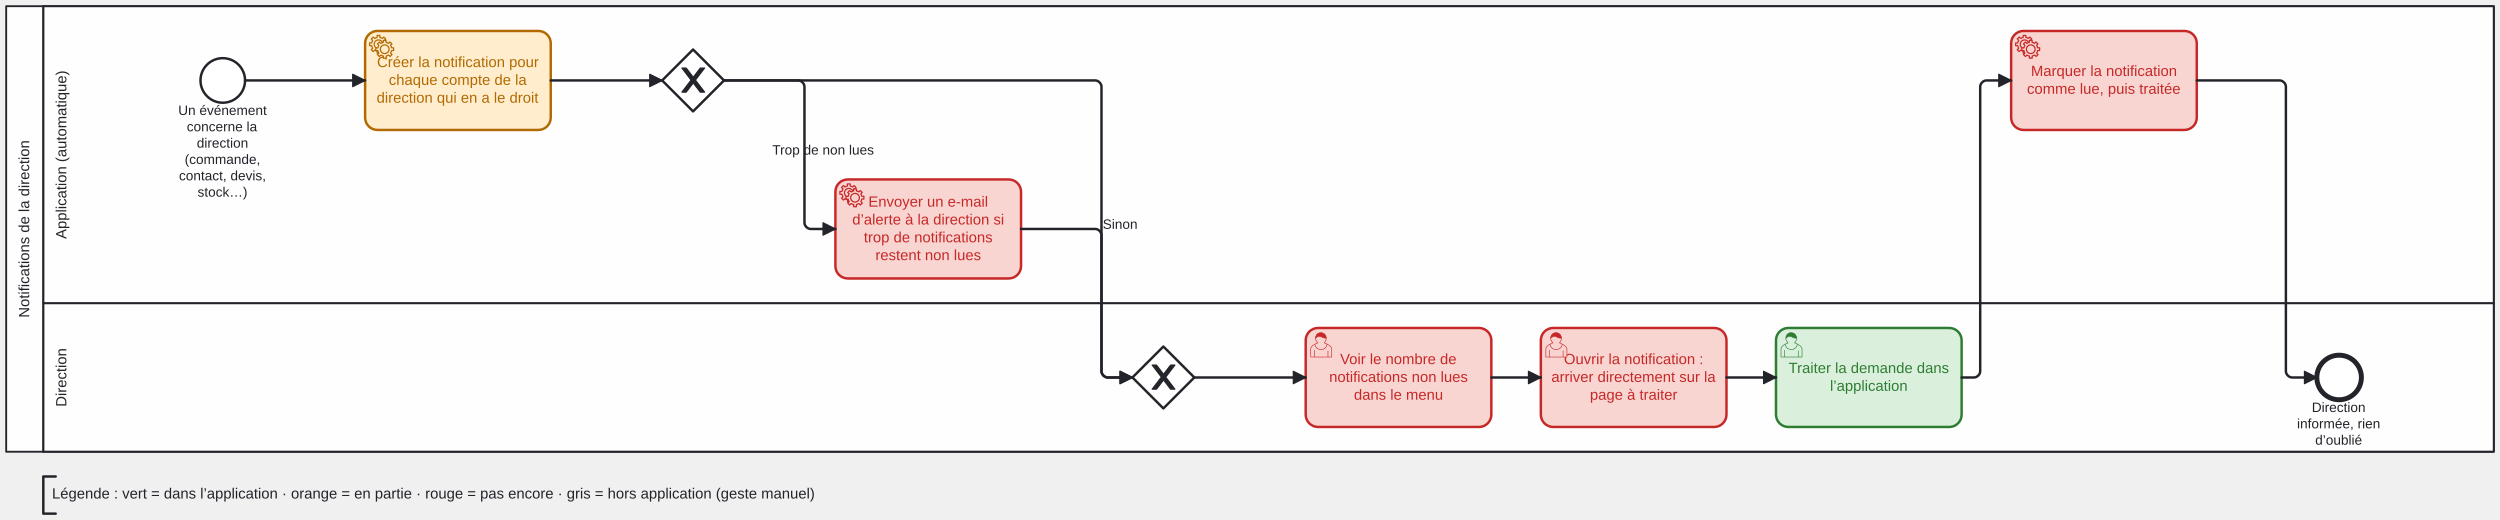
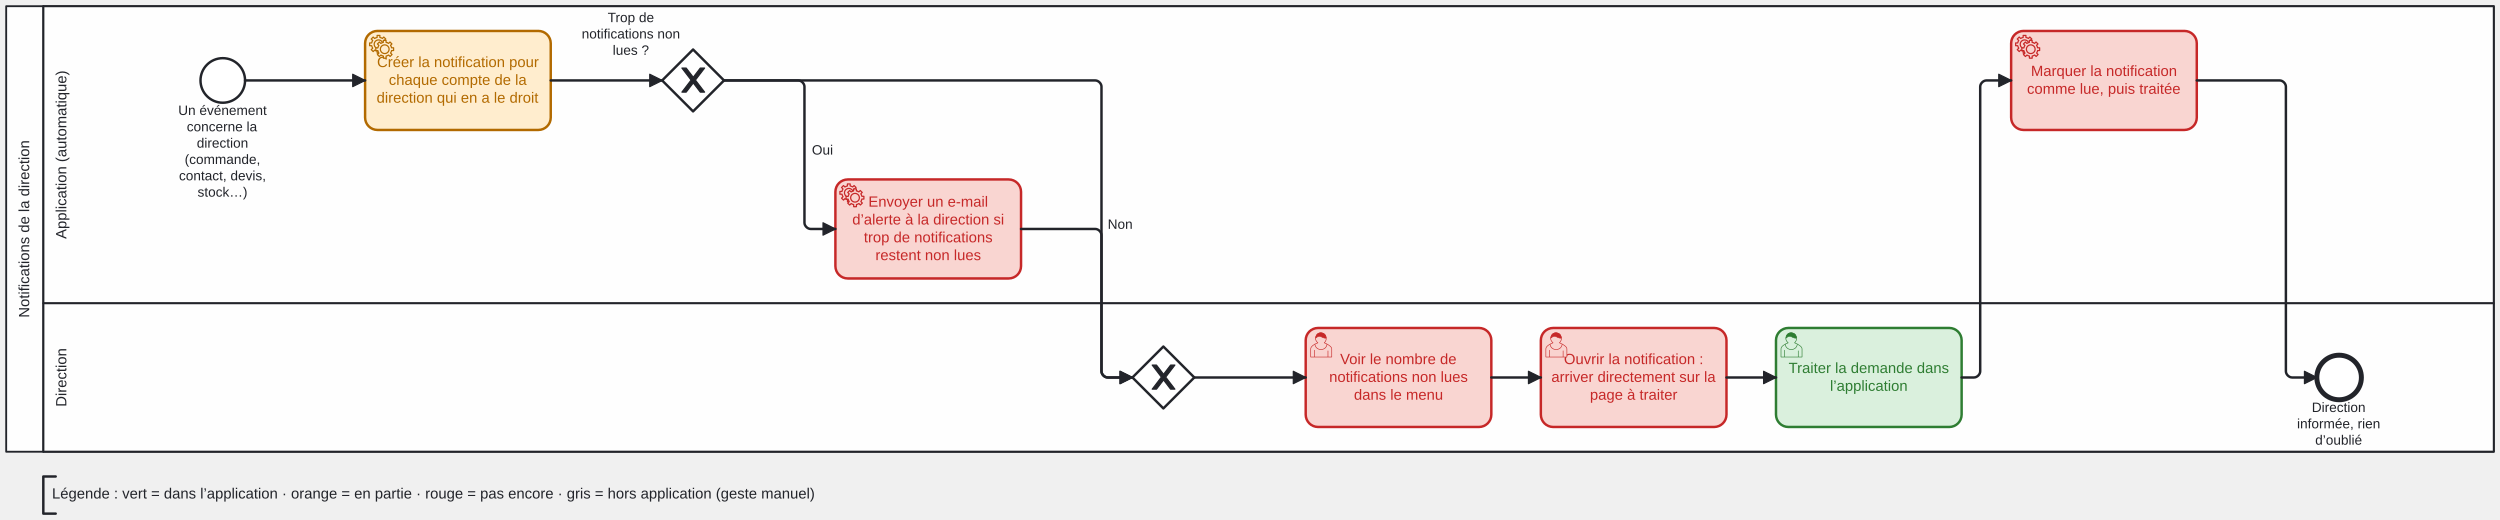
<svg xmlns="http://www.w3.org/2000/svg" width="2020" height="420" viewBox="35 35 2020 420" version="1.1">
  <g class="djs-group">
    <g class="djs-element djs-shape" data-element-id="P35_notifications_pool" transform="matrix(1 0 0 1 40 40)" style="display: block;">
      <g class="djs-visual">
        <rect x="0" y="0" width="2010" height="360" rx="0" ry="0" style="stroke-linecap: round; stroke-linejoin: round; stroke: rgb(34, 36, 42); stroke-width: 1.5px; fill: white; fill-opacity: 0.95;" />
        <path style="fill: none; stroke-linecap: round; stroke-linejoin: round; stroke: rgb(34, 36, 42); stroke-width: 1.5px;" d="M30,0L30,360" />
        <text lineHeight="1.2" class="djs-label" transform="matrix(-1.83697e-16 -1 1 -1.83697e-16 0 360)" style="font-family: Arial, sans-serif; font-size: 12px; font-weight: normal; fill: rgb(34, 36, 42);">
          <tspan x="108.289" y="18.6">Notifications de la direction</tspan>
        </text>
      </g>
      <rect class="djs-hit djs-hit-all" x="0" y="0" width="2010" height="360" style="fill: none; stroke-opacity: 0; stroke: white; stroke-width: 15px;" />
      <rect x="-5" y="-5" rx="4" width="2020" height="370" class="djs-outline" style="fill: none;" />
    </g>
    <g class="djs-children">
      <g class="djs-group">
        <g class="djs-element djs-shape" data-element-id="P35_notifications_voie_direction" transform="matrix(1 0 0 1 70 280)" style="display: block;">
          <g class="djs-visual">
            <rect x="0" y="0" width="1980" height="120" rx="0" ry="0" style="stroke-linecap: round; stroke-linejoin: round; stroke: rgb(34, 36, 42); stroke-width: 1.5px; fill: white; fill-opacity: 0.25;" />
            <text lineHeight="1.2" class="djs-label" transform="matrix(-1.83697e-16 -1 1 -1.83697e-16 0 120)" style="font-family: Arial, sans-serif; font-size: 12px; font-weight: normal; fill: rgb(34, 36, 42);">
              <tspan x="36.32" y="18.6">Direction</tspan>
            </text>
          </g>
          <rect class="djs-hit djs-hit-all" x="0" y="0" width="1980" height="120" style="fill: none; stroke-opacity: 0; stroke: white; stroke-width: 15px;" />
          <rect x="-5" y="-5" rx="4" width="1990" height="130" class="djs-outline" style="fill: none;" />
        </g>
      </g>
      <g class="djs-group">
        <g class="djs-element djs-shape" data-element-id="P35_notifications_voie_systeme" transform="matrix(1 0 0 1 70 40)" style="display: block;">
          <g class="djs-visual">
            <rect x="0" y="0" width="1980" height="240" rx="0" ry="0" style="stroke-linecap: round; stroke-linejoin: round; stroke: rgb(34, 36, 42); stroke-width: 1.5px; fill: white; fill-opacity: 0.25;" />
            <text lineHeight="1.2" class="djs-label" transform="matrix(-1.83697e-16 -1 1 -1.83697e-16 0 240)" style="font-family: Arial, sans-serif; font-size: 12px; font-weight: normal; fill: rgb(34, 36, 42);">
              <tspan x="51.959" y="18.6">Application (automatique)</tspan>
            </text>
          </g>
          <rect class="djs-hit djs-hit-all" x="0" y="0" width="1980" height="240" style="fill: none; stroke-opacity: 0; stroke: white; stroke-width: 15px;" />
          <rect x="-5" y="-5" rx="4" width="1990" height="250" class="djs-outline" style="fill: none;" />
        </g>
      </g>
      <g class="djs-group">
        <g class="djs-element djs-shape" data-element-id="P35_notifications_d" transform="matrix(1 0 0 1 197 82)" style="display: block;">
          <g class="djs-visual">
            <circle cx="18" cy="18" r="18" style="stroke-linecap: round; stroke-linejoin: round; stroke: rgb(34, 36, 42); stroke-width: 2px; fill: white; fill-opacity: 0.95;" />
          </g>
          <rect class="djs-hit djs-hit-all" x="0" y="0" width="36" height="36" style="fill: none; stroke-opacity: 0; stroke: white; stroke-width: 15px;" />
          <circle cx="18" cy="18" r="23" class="djs-outline" style="fill: none;" />
        </g>
      </g>
      <g class="djs-group">
        <g class="djs-element djs-shape" data-element-id="P35_notifications_d_label" transform="matrix(1 0 0 1 179 118)" style="display: block;">
          <g class="djs-visual">
            <text lineHeight="1.2" class="djs-label" style="font-family: Arial, sans-serif; font-size: 11px; font-weight: normal; fill: rgb(34, 36, 42);">
              <tspan x="0" y="9.9">Un événement </tspan>
              <tspan x="6.898" y="23.1">concerne la </tspan>
              <tspan x="14.984" y="36.3">direction </tspan>
              <tspan x="5.203" y="49.5">(commande, </tspan>
              <tspan x="0.609" y="62.7">contact, devis, </tspan>
              <tspan x="15.602" y="75.9">stock…)</tspan>
            </text>
          </g>
          <rect class="djs-hit djs-hit-all" x="0" y="0" width="72" height="80" style="fill: none; stroke-opacity: 0; stroke: white; stroke-width: 15px;" />
          <rect x="-5" y="-5" rx="4" width="82" height="90" class="djs-outline" style="fill: none;" />
        </g>
      </g>
      <g class="djs-group">
        <g class="djs-element djs-shape" data-element-id="P35_notifications_t1" transform="matrix(1 0 0 1 330 60)" style="display: block;">
          <g class="djs-visual">
            <rect x="0" y="0" width="150" height="80" rx="10" ry="10" style="stroke-linecap: round; stroke-linejoin: round; stroke: rgb(178, 106, 0); stroke-width: 2px; fill: rgb(255, 236, 204); fill-opacity: 0.95;" />
            <text lineHeight="1.2" class="djs-label" style="font-family: Arial, sans-serif; font-size: 12px; font-weight: normal; fill: rgb(178, 106, 0);">
              <tspan x="9.631" y="29.2">Créer la notification pour</tspan>
              <tspan x="19.132" y="43.6">chaque compte de la </tspan>
              <tspan x="9.294" y="58">direction qui en a le droit</tspan>
            </text>
            <circle cx="5" cy="5" r="5" transform="translate(6, 6)" style="stroke-linecap: round; stroke-linejoin: round; stroke: none; stroke-width: 2px; fill: rgb(255, 236, 204);" />
            <path d="m 12,18 v -1.713 c 0.352,-0.07 0.704,-0.178 1.048,-0.321 0.344,-0.145 0.666,-0.321 0.966,-0.521 l 1.194,1.18 1.567,-1.577 -1.195,-1.18 c 0.403,-0.614 0.683,-1.299 0.825,-2.018 l 1.622,-0.01 v -2.22 l -1.637,0.01 c -0.073,-0.352 -0.178,-0.7 -0.324,-1.044 -0.145,-0.344 -0.321,-0.664 -0.523,-0.962 l 1.131,-1.136 -1.583,-1.563 -1.13,1.136 c -0.614,-0.401 -1.303,-0.681 -2.023,-0.822 l 0.009,-1.619 h -2.241 l 0.004,1.631 c -0.354,0.074 -0.705,0.18 -1.05,0.324 -0.344,0.144 -0.665,0.321 -0.964,0.52 l -1.17,-1.158 -1.567,1.579 1.168,1.157 c -0.403,0.613 -0.683,1.298 -0.825,2.017 l -1.659,0.003 v 2.222 l 1.672,-0.006 c 0.073,0.351 0.18,0.702 0.324,1.045 0.145,0.344 0.321,0.664 0.523,0.961 l -1.199,1.197 1.584,1.56 1.196,-1.193 c 0.614,0.403 1.303,0.682 2.023,0.823 l 7.19e-4,1.699 h 2.227 z m 0.221,-3.996 c -1.789,0.75 -3.858,-0.093 -4.61,-1.874 -0.752,-1.783 0.091,-3.846 1.88,-4.596 1.788,-0.749 3.857,0.093 4.609,1.874 0.752,1.782 -0.091,3.846 -1.88,4.596 z" style="fill: rgb(255, 236, 204); stroke-linecap: round; stroke-linejoin: round; stroke: rgb(178, 106, 0); stroke-width: 1px;" />
            <circle cx="5" cy="5" r="5" transform="translate(11, 10)" style="stroke-linecap: round; stroke-linejoin: round; stroke: none; stroke-width: 2px; fill: rgb(255, 236, 204);" />
            <path d="m 17,22 v -1.713 c 0.352,-0.07 0.704,-0.178 1.048,-0.321 0.344,-0.145 0.666,-0.321 0.966,-0.521 l 1.194,1.18 1.567,-1.577 -1.195,-1.18 c 0.403,-0.614 0.683,-1.299 0.825,-2.018 l 1.622,-0.01 v -2.22 l -1.637,0.01 c -0.073,-0.352 -0.178,-0.7 -0.324,-1.044 -0.145,-0.344 -0.321,-0.664 -0.523,-0.962 l 1.131,-1.136 -1.583,-1.563 -1.13,1.136 c -0.614,-0.401 -1.303,-0.681 -2.023,-0.822 l 0.009,-1.619 h -2.241 l 0.004,1.631 c -0.354,0.074 -0.705,0.18 -1.05,0.324 -0.344,0.144 -0.665,0.321 -0.964,0.52 l -1.17,-1.158 -1.567,1.579 1.168,1.157 c -0.403,0.613 -0.683,1.298 -0.825,2.017 l -1.659,0.003 v 2.222 l 1.672,-0.006 c 0.073,0.351 0.18,0.702 0.324,1.045 0.145,0.344 0.321,0.664 0.523,0.961 l -1.199,1.197 1.584,1.56 1.196,-1.193 c 0.614,0.403 1.303,0.682 2.023,0.823 l 7.19e-4,1.699 h 2.227 z m 0.221,-3.996 c -1.789,0.75 -3.858,-0.093 -4.61,-1.874 -0.752,-1.783 0.091,-3.846 1.88,-4.596 1.788,-0.749 3.857,0.093 4.609,1.874 0.752,1.782 -0.091,3.846 -1.88,4.596 z" style="fill: rgb(255, 236, 204); stroke-linecap: round; stroke-linejoin: round; stroke: rgb(178, 106, 0); stroke-width: 1px;" />
          </g>
          <rect class="djs-hit djs-hit-all" x="0" y="0" width="150" height="80" style="fill: none; stroke-opacity: 0; stroke: white; stroke-width: 15px;" />
          <rect x="-5" y="-5" rx="14" width="160" height="90" class="djs-outline" style="fill: none;" />
        </g>
      </g>
      <g class="djs-group">
        <g class="djs-element djs-shape" data-element-id="P35_notifications_t6" transform="matrix(1 0 0 1 710 180)" style="display: block;">
          <g class="djs-visual">
            <rect x="0" y="0" width="150" height="80" rx="10" ry="10" style="stroke-linecap: round; stroke-linejoin: round; stroke: rgb(198, 40, 40); stroke-width: 2px; fill: rgb(249, 211, 207); fill-opacity: 0.95;" />
            <text lineHeight="1.2" class="djs-label" style="font-family: Arial, sans-serif; font-size: 12px; font-weight: normal; fill: rgb(198, 40, 40);">
              <tspan x="26.641" y="22">Envoyer un e-mail </tspan>
              <tspan x="13.633" y="36.4">d’alerte à la direction si </tspan>
              <tspan x="22.969" y="50.8">trop de notifications </tspan>
              <tspan x="32.305" y="65.2">restent non lues</tspan>
            </text>
            <circle cx="5" cy="5" r="5" transform="translate(6, 6)" style="stroke-linecap: round; stroke-linejoin: round; stroke: none; stroke-width: 2px; fill: rgb(249, 211, 207);" />
            <path d="m 12,18 v -1.713 c 0.352,-0.07 0.704,-0.178 1.048,-0.321 0.344,-0.145 0.666,-0.321 0.966,-0.521 l 1.194,1.18 1.567,-1.577 -1.195,-1.18 c 0.403,-0.614 0.683,-1.299 0.825,-2.018 l 1.622,-0.01 v -2.22 l -1.637,0.01 c -0.073,-0.352 -0.178,-0.7 -0.324,-1.044 -0.145,-0.344 -0.321,-0.664 -0.523,-0.962 l 1.131,-1.136 -1.583,-1.563 -1.13,1.136 c -0.614,-0.401 -1.303,-0.681 -2.023,-0.822 l 0.009,-1.619 h -2.241 l 0.004,1.631 c -0.354,0.074 -0.705,0.18 -1.05,0.324 -0.344,0.144 -0.665,0.321 -0.964,0.52 l -1.17,-1.158 -1.567,1.579 1.168,1.157 c -0.403,0.613 -0.683,1.298 -0.825,2.017 l -1.659,0.003 v 2.222 l 1.672,-0.006 c 0.073,0.351 0.18,0.702 0.324,1.045 0.145,0.344 0.321,0.664 0.523,0.961 l -1.199,1.197 1.584,1.56 1.196,-1.193 c 0.614,0.403 1.303,0.682 2.023,0.823 l 7.19e-4,1.699 h 2.227 z m 0.221,-3.996 c -1.789,0.75 -3.858,-0.093 -4.61,-1.874 -0.752,-1.783 0.091,-3.846 1.88,-4.596 1.788,-0.749 3.857,0.093 4.609,1.874 0.752,1.782 -0.091,3.846 -1.88,4.596 z" style="fill: rgb(249, 211, 207); stroke-linecap: round; stroke-linejoin: round; stroke: rgb(198, 40, 40); stroke-width: 1px;" />
            <circle cx="5" cy="5" r="5" transform="translate(11, 10)" style="stroke-linecap: round; stroke-linejoin: round; stroke: none; stroke-width: 2px; fill: rgb(249, 211, 207);" />
            <path d="m 17,22 v -1.713 c 0.352,-0.07 0.704,-0.178 1.048,-0.321 0.344,-0.145 0.666,-0.321 0.966,-0.521 l 1.194,1.18 1.567,-1.577 -1.195,-1.18 c 0.403,-0.614 0.683,-1.299 0.825,-2.018 l 1.622,-0.01 v -2.22 l -1.637,0.01 c -0.073,-0.352 -0.178,-0.7 -0.324,-1.044 -0.145,-0.344 -0.321,-0.664 -0.523,-0.962 l 1.131,-1.136 -1.583,-1.563 -1.13,1.136 c -0.614,-0.401 -1.303,-0.681 -2.023,-0.822 l 0.009,-1.619 h -2.241 l 0.004,1.631 c -0.354,0.074 -0.705,0.18 -1.05,0.324 -0.344,0.144 -0.665,0.321 -0.964,0.52 l -1.17,-1.158 -1.567,1.579 1.168,1.157 c -0.403,0.613 -0.683,1.298 -0.825,2.017 l -1.659,0.003 v 2.222 l 1.672,-0.006 c 0.073,0.351 0.18,0.702 0.324,1.045 0.145,0.344 0.321,0.664 0.523,0.961 l -1.199,1.197 1.584,1.56 1.196,-1.193 c 0.614,0.403 1.303,0.682 2.023,0.823 l 7.19e-4,1.699 h 2.227 z m 0.221,-3.996 c -1.789,0.75 -3.858,-0.093 -4.61,-1.874 -0.752,-1.783 0.091,-3.846 1.88,-4.596 1.788,-0.749 3.857,0.093 4.609,1.874 0.752,1.782 -0.091,3.846 -1.88,4.596 z" style="fill: rgb(249, 211, 207); stroke-linecap: round; stroke-linejoin: round; stroke: rgb(198, 40, 40); stroke-width: 1px;" />
          </g>
          <rect class="djs-hit djs-hit-all" x="0" y="0" width="150" height="80" style="fill: none; stroke-opacity: 0; stroke: white; stroke-width: 15px;" />
          <rect x="-5" y="-5" rx="14" width="160" height="90" class="djs-outline" style="fill: none;" />
        </g>
      </g>
      <g class="djs-group">
        <g class="djs-element djs-shape" data-element-id="P35_notifications_t2" transform="matrix(1 0 0 1 1090 300)" style="display: block;">
          <g class="djs-visual">
            <rect x="0" y="0" width="150" height="80" rx="10" ry="10" style="stroke-linecap: round; stroke-linejoin: round; stroke: rgb(198, 40, 40); stroke-width: 2px; fill: rgb(249, 211, 207); fill-opacity: 0.95;" />
            <text lineHeight="1.2" class="djs-label" style="font-family: Arial, sans-serif; font-size: 12px; font-weight: normal; fill: rgb(198, 40, 40);">
              <tspan x="27.81" y="29.2">Voir le nombre de </tspan>
              <tspan x="18.961" y="43.6">notifications non lues </tspan>
              <tspan x="38.977" y="58">dans le menu</tspan>
            </text>
            <path d="m 15,12 c 0.909,-0.845 1.594,-2.049 1.594,-3.385 0,-2.554 -1.805,-4.622 -4.357,-4.622 -2.552,0 -4.288,2.068 -4.288,4.622 0,1.348 0.974,2.562 1.896,3.405 -0.529,0.187 -5.669,2.097 -5.794,4.756 v 6.718 h 17 v -6.718 c 0,-2.298 -5.528,-4.595 -6.051,-4.776 zm -8,6 l 0,5.5 m 11,0 l 0,-5" style="fill: rgb(249, 211, 207); stroke-linecap: round; stroke-linejoin: round; stroke: rgb(198, 40, 40); stroke-width: 0.5px;" />
            <path d="m 15,12 m 2.162,1.009 c 0,2.447 -2.158,4.431 -4.821,4.431 -2.665,0 -4.822,-1.981 -4.822,-4.431 " style="fill: rgb(249, 211, 207); stroke-linecap: round; stroke-linejoin: round; stroke: rgb(198, 40, 40); stroke-width: 0.5px;" />
            <path d="m 15,12 m -6.9,-3.80 c 0,0 2.251,-2.358 4.274,-1.177 2.024,1.181 4.221,1.537 4.124,0.965 -0.098,-0.57 -0.117,-3.791 -4.191,-4.136 -3.575,0.001 -4.208,3.367 -4.207,4.348 z" style="fill: rgb(198, 40, 40); stroke-linecap: round; stroke-linejoin: round; stroke: rgb(198, 40, 40); stroke-width: 0.5px;" />
          </g>
          <rect class="djs-hit djs-hit-all" x="0" y="0" width="150" height="80" style="fill: none; stroke-opacity: 0; stroke: white; stroke-width: 15px;" />
          <rect x="-5" y="-5" rx="14" width="160" height="90" class="djs-outline" style="fill: none;" />
        </g>
      </g>
      <g class="djs-group">
        <g class="djs-element djs-shape" data-element-id="P35_notifications_t3" transform="matrix(1 0 0 1 1280 300)" style="display: block;">
          <g class="djs-visual">
            <rect x="0" y="0" width="150" height="80" rx="10" ry="10" style="stroke-linecap: round; stroke-linejoin: round; stroke: rgb(198, 40, 40); stroke-width: 2px; fill: rgb(249, 211, 207); fill-opacity: 0.95;" />
            <text lineHeight="1.2" class="djs-label" style="font-family: Arial, sans-serif; font-size: 12px; font-weight: normal; fill: rgb(198, 40, 40);">
              <tspan x="18.641" y="29.2">Ouvrir la notification : </tspan>
              <tspan x="8.482" y="43.6">arriver directement sur la</tspan>
              <tspan x="39.641" y="58">page à traiter</tspan>
            </text>
            <path d="m 15,12 c 0.909,-0.845 1.594,-2.049 1.594,-3.385 0,-2.554 -1.805,-4.622 -4.357,-4.622 -2.552,0 -4.288,2.068 -4.288,4.622 0,1.348 0.974,2.562 1.896,3.405 -0.529,0.187 -5.669,2.097 -5.794,4.756 v 6.718 h 17 v -6.718 c 0,-2.298 -5.528,-4.595 -6.051,-4.776 zm -8,6 l 0,5.5 m 11,0 l 0,-5" style="fill: rgb(249, 211, 207); stroke-linecap: round; stroke-linejoin: round; stroke: rgb(198, 40, 40); stroke-width: 0.5px;" />
            <path d="m 15,12 m 2.162,1.009 c 0,2.447 -2.158,4.431 -4.821,4.431 -2.665,0 -4.822,-1.981 -4.822,-4.431 " style="fill: rgb(249, 211, 207); stroke-linecap: round; stroke-linejoin: round; stroke: rgb(198, 40, 40); stroke-width: 0.5px;" />
            <path d="m 15,12 m -6.9,-3.80 c 0,0 2.251,-2.358 4.274,-1.177 2.024,1.181 4.221,1.537 4.124,0.965 -0.098,-0.57 -0.117,-3.791 -4.191,-4.136 -3.575,0.001 -4.208,3.367 -4.207,4.348 z" style="fill: rgb(198, 40, 40); stroke-linecap: round; stroke-linejoin: round; stroke: rgb(198, 40, 40); stroke-width: 0.5px;" />
          </g>
          <rect class="djs-hit djs-hit-all" x="0" y="0" width="150" height="80" style="fill: none; stroke-opacity: 0; stroke: white; stroke-width: 15px;" />
          <rect x="-5" y="-5" rx="14" width="160" height="90" class="djs-outline" style="fill: none;" />
        </g>
      </g>
      <g class="djs-group">
        <g class="djs-element djs-shape" data-element-id="P35_notifications_t4" transform="matrix(1 0 0 1 1470 300)" style="display: block;">
          <g class="djs-visual">
            <rect x="0" y="0" width="150" height="80" rx="10" ry="10" style="stroke-linecap: round; stroke-linejoin: round; stroke: rgb(46, 125, 50); stroke-width: 2px; fill: rgb(216, 240, 220); fill-opacity: 0.95;" />
            <text lineHeight="1.2" class="djs-label" style="font-family: Arial, sans-serif; font-size: 12px; font-weight: normal; fill: rgb(46, 125, 50);">
              <tspan x="10.18" y="36.4">Traiter la demande dans </tspan>
              <tspan x="43.641" y="50.8">l’application</tspan>
            </text>
            <path d="m 15,12 c 0.909,-0.845 1.594,-2.049 1.594,-3.385 0,-2.554 -1.805,-4.622 -4.357,-4.622 -2.552,0 -4.288,2.068 -4.288,4.622 0,1.348 0.974,2.562 1.896,3.405 -0.529,0.187 -5.669,2.097 -5.794,4.756 v 6.718 h 17 v -6.718 c 0,-2.298 -5.528,-4.595 -6.051,-4.776 zm -8,6 l 0,5.5 m 11,0 l 0,-5" style="fill: rgb(216, 240, 220); stroke-linecap: round; stroke-linejoin: round; stroke: rgb(46, 125, 50); stroke-width: 0.5px;" />
            <path d="m 15,12 m 2.162,1.009 c 0,2.447 -2.158,4.431 -4.821,4.431 -2.665,0 -4.822,-1.981 -4.822,-4.431 " style="fill: rgb(216, 240, 220); stroke-linecap: round; stroke-linejoin: round; stroke: rgb(46, 125, 50); stroke-width: 0.5px;" />
            <path d="m 15,12 m -6.9,-3.80 c 0,0 2.251,-2.358 4.274,-1.177 2.024,1.181 4.221,1.537 4.124,0.965 -0.098,-0.57 -0.117,-3.791 -4.191,-4.136 -3.575,0.001 -4.208,3.367 -4.207,4.348 z" style="fill: rgb(46, 125, 50); stroke-linecap: round; stroke-linejoin: round; stroke: rgb(46, 125, 50); stroke-width: 0.5px;" />
          </g>
          <rect class="djs-hit djs-hit-all" x="0" y="0" width="150" height="80" style="fill: none; stroke-opacity: 0; stroke: white; stroke-width: 15px;" />
          <rect x="-5" y="-5" rx="14" width="160" height="90" class="djs-outline" style="fill: none;" />
        </g>
      </g>
      <g class="djs-group">
        <g class="djs-element djs-shape" data-element-id="P35_notifications_t5" transform="matrix(1 0 0 1 1660 60)" style="display: block;">
          <g class="djs-visual">
            <rect x="0" y="0" width="150" height="80" rx="10" ry="10" style="stroke-linecap: round; stroke-linejoin: round; stroke: rgb(198, 40, 40); stroke-width: 2px; fill: rgb(249, 211, 207); fill-opacity: 0.95;" />
            <text lineHeight="1.2" class="djs-label" style="font-family: Arial, sans-serif; font-size: 12px; font-weight: normal; fill: rgb(198, 40, 40);">
              <tspan x="15.969" y="36.4">Marquer la notification </tspan>
              <tspan x="12.81" y="50.8">comme lue, puis traitée</tspan>
            </text>
            <circle cx="5" cy="5" r="5" transform="translate(6, 6)" style="stroke-linecap: round; stroke-linejoin: round; stroke: none; stroke-width: 2px; fill: rgb(249, 211, 207);" />
            <path d="m 12,18 v -1.713 c 0.352,-0.07 0.704,-0.178 1.048,-0.321 0.344,-0.145 0.666,-0.321 0.966,-0.521 l 1.194,1.18 1.567,-1.577 -1.195,-1.18 c 0.403,-0.614 0.683,-1.299 0.825,-2.018 l 1.622,-0.01 v -2.22 l -1.637,0.01 c -0.073,-0.352 -0.178,-0.7 -0.324,-1.044 -0.145,-0.344 -0.321,-0.664 -0.523,-0.962 l 1.131,-1.136 -1.583,-1.563 -1.13,1.136 c -0.614,-0.401 -1.303,-0.681 -2.023,-0.822 l 0.009,-1.619 h -2.241 l 0.004,1.631 c -0.354,0.074 -0.705,0.18 -1.05,0.324 -0.344,0.144 -0.665,0.321 -0.964,0.52 l -1.17,-1.158 -1.567,1.579 1.168,1.157 c -0.403,0.613 -0.683,1.298 -0.825,2.017 l -1.659,0.003 v 2.222 l 1.672,-0.006 c 0.073,0.351 0.18,0.702 0.324,1.045 0.145,0.344 0.321,0.664 0.523,0.961 l -1.199,1.197 1.584,1.56 1.196,-1.193 c 0.614,0.403 1.303,0.682 2.023,0.823 l 7.19e-4,1.699 h 2.227 z m 0.221,-3.996 c -1.789,0.75 -3.858,-0.093 -4.61,-1.874 -0.752,-1.783 0.091,-3.846 1.88,-4.596 1.788,-0.749 3.857,0.093 4.609,1.874 0.752,1.782 -0.091,3.846 -1.88,4.596 z" style="fill: rgb(249, 211, 207); stroke-linecap: round; stroke-linejoin: round; stroke: rgb(198, 40, 40); stroke-width: 1px;" />
            <circle cx="5" cy="5" r="5" transform="translate(11, 10)" style="stroke-linecap: round; stroke-linejoin: round; stroke: none; stroke-width: 2px; fill: rgb(249, 211, 207);" />
            <path d="m 17,22 v -1.713 c 0.352,-0.07 0.704,-0.178 1.048,-0.321 0.344,-0.145 0.666,-0.321 0.966,-0.521 l 1.194,1.18 1.567,-1.577 -1.195,-1.18 c 0.403,-0.614 0.683,-1.299 0.825,-2.018 l 1.622,-0.01 v -2.22 l -1.637,0.01 c -0.073,-0.352 -0.178,-0.7 -0.324,-1.044 -0.145,-0.344 -0.321,-0.664 -0.523,-0.962 l 1.131,-1.136 -1.583,-1.563 -1.13,1.136 c -0.614,-0.401 -1.303,-0.681 -2.023,-0.822 l 0.009,-1.619 h -2.241 l 0.004,1.631 c -0.354,0.074 -0.705,0.18 -1.05,0.324 -0.344,0.144 -0.665,0.321 -0.964,0.52 l -1.17,-1.158 -1.567,1.579 1.168,1.157 c -0.403,0.613 -0.683,1.298 -0.825,2.017 l -1.659,0.003 v 2.222 l 1.672,-0.006 c 0.073,0.351 0.18,0.702 0.324,1.045 0.145,0.344 0.321,0.664 0.523,0.961 l -1.199,1.197 1.584,1.56 1.196,-1.193 c 0.614,0.403 1.303,0.682 2.023,0.823 l 7.19e-4,1.699 h 2.227 z m 0.221,-3.996 c -1.789,0.75 -3.858,-0.093 -4.61,-1.874 -0.752,-1.783 0.091,-3.846 1.88,-4.596 1.788,-0.749 3.857,0.093 4.609,1.874 0.752,1.782 -0.091,3.846 -1.88,4.596 z" style="fill: rgb(249, 211, 207); stroke-linecap: round; stroke-linejoin: round; stroke: rgb(198, 40, 40); stroke-width: 1px;" />
          </g>
          <rect class="djs-hit djs-hit-all" x="0" y="0" width="150" height="80" style="fill: none; stroke-opacity: 0; stroke: white; stroke-width: 15px;" />
          <rect x="-5" y="-5" rx="14" width="160" height="90" class="djs-outline" style="fill: none;" />
        </g>
      </g>
      <g class="djs-group">
        <g class="djs-element djs-shape" data-element-id="P35_notifications_f" transform="matrix(1 0 0 1 1907 322)" style="display: block;">
          <g class="djs-visual">
            <circle cx="18" cy="18" r="18" style="stroke-linecap: round; stroke-linejoin: round; stroke: rgb(34, 36, 42); stroke-width: 4px; fill: white; fill-opacity: 0.95;" />
          </g>
          <rect class="djs-hit djs-hit-all" x="0" y="0" width="36" height="36" style="fill: none; stroke-opacity: 0; stroke: white; stroke-width: 15px;" />
          <circle cx="18" cy="18" r="24" class="djs-outline" style="fill: none;" />
        </g>
      </g>
      <g class="djs-group">
        <g class="djs-element djs-shape" data-element-id="P35_notifications_f_label" transform="matrix(1 0 0 1 1891 358)" style="display: block;">
          <g class="djs-visual">
            <text lineHeight="1.2" class="djs-label" style="font-family: Arial, sans-serif; font-size: 11px; font-weight: normal; fill: rgb(34, 36, 42);">
              <tspan x="11.93" y="9.9">Direction </tspan>
              <tspan x="0" y="23.1">informée, rien </tspan>
              <tspan x="14.672" y="36.3">d’oublié</tspan>
            </text>
          </g>
          <rect class="djs-hit djs-hit-all" x="0" y="0" width="68" height="40" style="fill: none; stroke-opacity: 0; stroke: white; stroke-width: 15px;" />
          <rect x="-5" y="-5" rx="4" width="78" height="50" class="djs-outline" style="fill: none;" />
        </g>
      </g>
      <g class="djs-group">
        <g class="djs-element djs-shape" data-element-id="P35_notifications_gs1" transform="matrix(1 0 0 1 570 75)" style="display: block;">
          <g class="djs-visual">
            <polygon points="25,0 50,25 25,50 0,25" style="stroke-linecap: round; stroke-linejoin: round; stroke: rgb(34, 36, 42); stroke-width: 2px; fill: white; fill-opacity: 0.95;" />
            <path d="m 16,15 7.429,9.714 -7.429,9.714 3.429,0 5.714,-7.464 5.714,7.464 3.429,0 -7.429,-9.714 7.429,-9.714 -3.429,0 -5.714,7.464 -5.714,-7.464 -3.429,0 z" style="fill: rgb(34, 36, 42); stroke-linecap: round; stroke-linejoin: round; stroke: rgb(34, 36, 42); stroke-width: 1px;" />
          </g>
          <rect class="djs-hit djs-hit-all" x="0" y="0" width="50" height="50" style="fill: none; stroke-opacity: 0; stroke: white; stroke-width: 15px;" />
          <rect x="2" y="2" rx="4" width="46" height="46" class="djs-outline" style="transform-box: fill-box; transform: rotate(45deg); transform-origin: center center; fill: none;" />
        </g>
      </g>
      <g class="djs-group">
+         <g class="djs-element djs-shape" data-element-id="P35_notifications_gs1_label" transform="matrix(1 0 0 1 505 43)" style="display: block;">
+           <g class="djs-visual">
+             <text lineHeight="1.2" class="djs-label" style="font-family: Arial, sans-serif; font-size: 11px; font-weight: normal; fill: rgb(34, 36, 42);">
+               <tspan x="20.992" y="9.9">Trop de </tspan>
+               <tspan x="0" y="23.1">notifications non </tspan>
+               <tspan x="25.07" y="36.3">lues ?</tspan>
+             </text>
+           </g>
+           <rect class="djs-hit djs-hit-all" x="0" y="0" width="80" height="40" style="fill: none; stroke-opacity: 0; stroke: white; stroke-width: 15px;" />
+           <rect x="-5" y="-5" rx="4" width="90" height="50" class="djs-outline" style="fill: none;" />
+         </g>
+       </g>
+       <g class="djs-group">
        <g class="djs-element djs-shape" data-element-id="P35_notifications_gj2" transform="matrix(1 0 0 1 950 315)" style="display: block;">
          <g class="djs-visual">
            <polygon points="25,0 50,25 25,50 0,25" style="stroke-linecap: round; stroke-linejoin: round; stroke: rgb(34, 36, 42); stroke-width: 2px; fill: white; fill-opacity: 0.95;" />
            <path d="m 16,15 7.429,9.714 -7.429,9.714 3.429,0 5.714,-7.464 5.714,7.464 3.429,0 -7.429,-9.714 7.429,-9.714 -3.429,0 -5.714,7.464 -5.714,-7.464 -3.429,0 z" style="fill: rgb(34, 36, 42); stroke-linecap: round; stroke-linejoin: round; stroke: rgb(34, 36, 42); stroke-width: 1px;" />
          </g>
          <rect class="djs-hit djs-hit-all" x="0" y="0" width="50" height="50" style="fill: none; stroke-opacity: 0; stroke: white; stroke-width: 15px;" />
          <rect x="2" y="2" rx="4" width="46" height="46" class="djs-outline" style="transform-box: fill-box; transform: rotate(45deg); transform-origin: center center; fill: none;" />
        </g>
      </g>
      <g class="djs-group">
        <g class="djs-element djs-shape" data-element-id="P35_notifications_legende" transform="matrix(1 0 0 1 70 420)" style="display: block;">
          <g class="djs-visual">
            <rect x="0" y="0" width="760" height="30" rx="0" ry="0" style="stroke-linecap: round; stroke-linejoin: round; stroke: none; stroke-width: 2px; fill: none;" />
            <path d="m 0, 0 m 10,0 l -10,0 l 0,30 l 10,0" style="fill: none; stroke-linecap: round; stroke-linejoin: round; stroke: rgb(34, 36, 42); stroke-width: 2px;" />
            <text lineHeight="1.2" class="djs-label" style="font-family: Arial, sans-serif; font-size: 12px; font-weight: normal; fill: rgb(34, 36, 42);">
              <tspan x="7" y="17.8">Légende : vert = dans l’application · orange = en partie · rouge = pas encore · gris = hors application (geste manuel)</tspan>
            </text>
          </g>
          <rect class="djs-hit djs-hit-all" x="0" y="0" width="760" height="30" style="fill: none; stroke-opacity: 0; stroke: white; stroke-width: 15px;" />
          <rect x="-5" y="-5" rx="4" width="770" height="40" class="djs-outline" style="fill: none;" />
        </g>
      </g>
      <g class="djs-group">
        <g class="djs-element djs-connection" data-element-id="P35_notifications_flux1" style="display: block;">
          <g class="djs-visual">
            <defs>
-               <marker id="marker-7ggpt4ic354ou307viq0sbax4" viewBox="0 0 20 20" refX="11" refY="10" markerWidth="10" markerHeight="10" orient="auto">
-                 <path d="M 1 5 L 11 10 L 1 15 Z" style="stroke-linecap: round; stroke-linejoin: round; stroke: rgb(34, 36, 42); stroke-width: 1px; fill: rgb(34, 36, 42);" />
-               </marker>
-             </defs>
-             <path data-corner-radius="5" style="fill: none; stroke-linecap: round; stroke-linejoin: round; stroke: rgb(34, 36, 42); stroke-width: 2px; marker-end: url('#marker-7ggpt4ic354ou307viq0sbax4');" d="M233,100L330,100" />
+               <marker id="marker-6izk57gu6urux5fq6gkfzjle8" viewBox="0 0 20 20" refX="11" refY="10" markerWidth="10" markerHeight="10" orient="auto">
+                 <path d="M 1 5 L 11 10 L 1 15 Z" style="stroke-linecap: round; stroke-linejoin: round; stroke: rgb(34, 36, 42); stroke-width: 1px; fill: rgb(34, 36, 42);" />
+               </marker>
+             </defs>
+             <path data-corner-radius="5" style="fill: none; stroke-linecap: round; stroke-linejoin: round; stroke: rgb(34, 36, 42); stroke-width: 2px; marker-end: url('#marker-6izk57gu6urux5fq6gkfzjle8');" d="M233,100L330,100" />
          </g>
          <rect x="228" y="95" rx="4" width="107" height="10" class="djs-outline" style="fill: none;" />
          <path d="M233,100L330,100" class="djs-hit djs-hit-stroke" style="fill: none; stroke-opacity: 0; stroke: white; stroke-width: 15px;" />
        </g>
      </g>
      <g class="djs-group">
        <g class="djs-element djs-connection" data-element-id="P35_notifications_flux2" style="display: block;">
          <g class="djs-visual">
            <defs>
-               <marker id="marker-67wz6vqfxp3ve8q3fo5k1bq26" viewBox="0 0 20 20" refX="11" refY="10" markerWidth="10" markerHeight="10" orient="auto">
-                 <path d="M 1 5 L 11 10 L 1 15 Z" style="stroke-linecap: round; stroke-linejoin: round; stroke: rgb(34, 36, 42); stroke-width: 1px; fill: rgb(34, 36, 42);" />
-               </marker>
-             </defs>
-             <path data-corner-radius="5" style="fill: none; stroke-linecap: round; stroke-linejoin: round; stroke: rgb(34, 36, 42); stroke-width: 2px; marker-end: url('#marker-67wz6vqfxp3ve8q3fo5k1bq26');" d="M860,220L920,220C922.5,220,925,222.5,925,225L925,335C925,337.5,927.5,340,930,340L950,340" />
+               <marker id="marker-1rdnf4gus1mzui7u89goactvh" viewBox="0 0 20 20" refX="11" refY="10" markerWidth="10" markerHeight="10" orient="auto">
+                 <path d="M 1 5 L 11 10 L 1 15 Z" style="stroke-linecap: round; stroke-linejoin: round; stroke: rgb(34, 36, 42); stroke-width: 1px; fill: rgb(34, 36, 42);" />
+               </marker>
+             </defs>
+             <path data-corner-radius="5" style="fill: none; stroke-linecap: round; stroke-linejoin: round; stroke: rgb(34, 36, 42); stroke-width: 2px; marker-end: url('#marker-1rdnf4gus1mzui7u89goactvh');" d="M860,220L920,220C922.5,220,925,222.5,925,225L925,335C925,337.5,927.5,340,930,340L950,340" />
          </g>
          <rect x="855" y="215" rx="4" width="100" height="130" class="djs-outline" style="fill: none;" />
          <path d="M860,220L925,220L925,340L950,340" class="djs-hit djs-hit-stroke" style="fill: none; stroke-opacity: 0; stroke: white; stroke-width: 15px;" />
        </g>
      </g>
      <g class="djs-group">
        <g class="djs-element djs-connection" data-element-id="P35_notifications_flux3" style="display: block;">
          <g class="djs-visual">
            <defs>
-               <marker id="marker-70i3dzbbn14m8xn2nqm1pm2ro" viewBox="0 0 20 20" refX="11" refY="10" markerWidth="10" markerHeight="10" orient="auto">
-                 <path d="M 1 5 L 11 10 L 1 15 Z" style="stroke-linecap: round; stroke-linejoin: round; stroke: rgb(34, 36, 42); stroke-width: 1px; fill: rgb(34, 36, 42);" />
-               </marker>
-             </defs>
-             <path data-corner-radius="5" style="fill: none; stroke-linecap: round; stroke-linejoin: round; stroke: rgb(34, 36, 42); stroke-width: 2px; marker-end: url('#marker-70i3dzbbn14m8xn2nqm1pm2ro');" d="M1240,340L1280,340" />
+               <marker id="marker-6kegumxbi4d88uy6r3l3g6nyz" viewBox="0 0 20 20" refX="11" refY="10" markerWidth="10" markerHeight="10" orient="auto">
+                 <path d="M 1 5 L 11 10 L 1 15 Z" style="stroke-linecap: round; stroke-linejoin: round; stroke: rgb(34, 36, 42); stroke-width: 1px; fill: rgb(34, 36, 42);" />
+               </marker>
+             </defs>
+             <path data-corner-radius="5" style="fill: none; stroke-linecap: round; stroke-linejoin: round; stroke: rgb(34, 36, 42); stroke-width: 2px; marker-end: url('#marker-6kegumxbi4d88uy6r3l3g6nyz');" d="M1240,340L1280,340" />
          </g>
          <rect x="1235" y="335" rx="4" width="50" height="10" class="djs-outline" style="fill: none;" />
          <path d="M1240,340L1280,340" class="djs-hit djs-hit-stroke" style="fill: none; stroke-opacity: 0; stroke: white; stroke-width: 15px;" />
        </g>
      </g>
      <g class="djs-group">
        <g class="djs-element djs-connection" data-element-id="P35_notifications_flux4" style="display: block;">
          <g class="djs-visual">
            <defs>
-               <marker id="marker-3iiood9tt9ei78vwyk6t4o00q" viewBox="0 0 20 20" refX="11" refY="10" markerWidth="10" markerHeight="10" orient="auto">
-                 <path d="M 1 5 L 11 10 L 1 15 Z" style="stroke-linecap: round; stroke-linejoin: round; stroke: rgb(34, 36, 42); stroke-width: 1px; fill: rgb(34, 36, 42);" />
-               </marker>
-             </defs>
-             <path data-corner-radius="5" style="fill: none; stroke-linecap: round; stroke-linejoin: round; stroke: rgb(34, 36, 42); stroke-width: 2px; marker-end: url('#marker-3iiood9tt9ei78vwyk6t4o00q');" d="M1430,340L1470,340" />
+               <marker id="marker-5fdel7vkt0uebg23mcdztkrsw" viewBox="0 0 20 20" refX="11" refY="10" markerWidth="10" markerHeight="10" orient="auto">
+                 <path d="M 1 5 L 11 10 L 1 15 Z" style="stroke-linecap: round; stroke-linejoin: round; stroke: rgb(34, 36, 42); stroke-width: 1px; fill: rgb(34, 36, 42);" />
+               </marker>
+             </defs>
+             <path data-corner-radius="5" style="fill: none; stroke-linecap: round; stroke-linejoin: round; stroke: rgb(34, 36, 42); stroke-width: 2px; marker-end: url('#marker-5fdel7vkt0uebg23mcdztkrsw');" d="M1430,340L1470,340" />
          </g>
          <rect x="1425" y="335" rx="4" width="50" height="10" class="djs-outline" style="fill: none;" />
          <path d="M1430,340L1470,340" class="djs-hit djs-hit-stroke" style="fill: none; stroke-opacity: 0; stroke: white; stroke-width: 15px;" />
        </g>
      </g>
      <g class="djs-group">
        <g class="djs-element djs-connection" data-element-id="P35_notifications_flux5" style="display: block;">
          <g class="djs-visual">
            <defs>
-               <marker id="marker-e6kuyqqbdeijwm69culwilbrh" viewBox="0 0 20 20" refX="11" refY="10" markerWidth="10" markerHeight="10" orient="auto">
-                 <path d="M 1 5 L 11 10 L 1 15 Z" style="stroke-linecap: round; stroke-linejoin: round; stroke: rgb(34, 36, 42); stroke-width: 1px; fill: rgb(34, 36, 42);" />
-               </marker>
-             </defs>
-             <path data-corner-radius="5" style="fill: none; stroke-linecap: round; stroke-linejoin: round; stroke: rgb(34, 36, 42); stroke-width: 2px; marker-end: url('#marker-e6kuyqqbdeijwm69culwilbrh');" d="M1620,340L1630,340C1632.5,340,1635,337.5,1635,335L1635,105C1635,102.5,1637.5,100,1640,100L1660,100" />
+               <marker id="marker-9dw0wwei8u266z2722e5iin44" viewBox="0 0 20 20" refX="11" refY="10" markerWidth="10" markerHeight="10" orient="auto">
+                 <path d="M 1 5 L 11 10 L 1 15 Z" style="stroke-linecap: round; stroke-linejoin: round; stroke: rgb(34, 36, 42); stroke-width: 1px; fill: rgb(34, 36, 42);" />
+               </marker>
+             </defs>
+             <path data-corner-radius="5" style="fill: none; stroke-linecap: round; stroke-linejoin: round; stroke: rgb(34, 36, 42); stroke-width: 2px; marker-end: url('#marker-9dw0wwei8u266z2722e5iin44');" d="M1620,340L1630,340C1632.5,340,1635,337.5,1635,335L1635,105C1635,102.5,1637.5,100,1640,100L1660,100" />
          </g>
          <rect x="1615" y="95" rx="4" width="50" height="250" class="djs-outline" style="fill: none;" />
          <path d="M1620,340L1635,340L1635,100L1660,100" class="djs-hit djs-hit-stroke" style="fill: none; stroke-opacity: 0; stroke: white; stroke-width: 15px;" />
        </g>
      </g>
      <g class="djs-group">
        <g class="djs-element djs-connection" data-element-id="P35_notifications_flux6" style="display: block;">
          <g class="djs-visual">
            <defs>
-               <marker id="marker-cku2vx3tioq3l29mnv1rq8ec2" viewBox="0 0 20 20" refX="11" refY="10" markerWidth="10" markerHeight="10" orient="auto">
-                 <path d="M 1 5 L 11 10 L 1 15 Z" style="stroke-linecap: round; stroke-linejoin: round; stroke: rgb(34, 36, 42); stroke-width: 1px; fill: rgb(34, 36, 42);" />
-               </marker>
-             </defs>
-             <path data-corner-radius="5" style="fill: none; stroke-linecap: round; stroke-linejoin: round; stroke: rgb(34, 36, 42); stroke-width: 2px; marker-end: url('#marker-cku2vx3tioq3l29mnv1rq8ec2');" d="M1810,100L1877,100C1879.5,100,1882,102.5,1882,105L1882,335C1882,337.5,1884.5,340,1887,340L1907,340" />
+               <marker id="marker-cxqw9o9qqut66k2p8druphh30" viewBox="0 0 20 20" refX="11" refY="10" markerWidth="10" markerHeight="10" orient="auto">
+                 <path d="M 1 5 L 11 10 L 1 15 Z" style="stroke-linecap: round; stroke-linejoin: round; stroke: rgb(34, 36, 42); stroke-width: 1px; fill: rgb(34, 36, 42);" />
+               </marker>
+             </defs>
+             <path data-corner-radius="5" style="fill: none; stroke-linecap: round; stroke-linejoin: round; stroke: rgb(34, 36, 42); stroke-width: 2px; marker-end: url('#marker-cxqw9o9qqut66k2p8druphh30');" d="M1810,100L1877,100C1879.5,100,1882,102.5,1882,105L1882,335C1882,337.5,1884.5,340,1887,340L1907,340" />
          </g>
          <rect x="1805" y="95" rx="4" width="107" height="250" class="djs-outline" style="fill: none;" />
          <path d="M1810,100L1882,100L1882,340L1907,340" class="djs-hit djs-hit-stroke" style="fill: none; stroke-opacity: 0; stroke: white; stroke-width: 15px;" />
        </g>
      </g>
      <g class="djs-group">
        <g class="djs-element djs-connection" data-element-id="P35_notifications_flux7" style="display: block;">
          <g class="djs-visual">
            <defs>
-               <marker id="marker-1yf2tf1mxtx9ibr39e9mjj7tl" viewBox="0 0 20 20" refX="11" refY="10" markerWidth="10" markerHeight="10" orient="auto">
-                 <path d="M 1 5 L 11 10 L 1 15 Z" style="stroke-linecap: round; stroke-linejoin: round; stroke: rgb(34, 36, 42); stroke-width: 1px; fill: rgb(34, 36, 42);" />
-               </marker>
-             </defs>
-             <path data-corner-radius="5" style="fill: none; stroke-linecap: round; stroke-linejoin: round; stroke: rgb(34, 36, 42); stroke-width: 2px; marker-end: url('#marker-1yf2tf1mxtx9ibr39e9mjj7tl');" d="M480,100L570,100" />
+               <marker id="marker-ce2ypx646bkjqvyw430aybdxz" viewBox="0 0 20 20" refX="11" refY="10" markerWidth="10" markerHeight="10" orient="auto">
+                 <path d="M 1 5 L 11 10 L 1 15 Z" style="stroke-linecap: round; stroke-linejoin: round; stroke: rgb(34, 36, 42); stroke-width: 1px; fill: rgb(34, 36, 42);" />
+               </marker>
+             </defs>
+             <path data-corner-radius="5" style="fill: none; stroke-linecap: round; stroke-linejoin: round; stroke: rgb(34, 36, 42); stroke-width: 2px; marker-end: url('#marker-ce2ypx646bkjqvyw430aybdxz');" d="M480,100L570,100" />
          </g>
          <rect x="475" y="95" rx="4" width="100" height="10" class="djs-outline" style="fill: none;" />
          <path d="M480,100L570,100" class="djs-hit djs-hit-stroke" style="fill: none; stroke-opacity: 0; stroke: white; stroke-width: 15px;" />
        </g>
      </g>
      <g class="djs-group">
        <g class="djs-element djs-connection" data-element-id="P35_notifications_flux8" style="display: block;">
          <g class="djs-visual">
            <defs>
-               <marker id="marker-98q3m41eqqzoqt98iczl8h5a9" viewBox="0 0 20 20" refX="11" refY="10" markerWidth="10" markerHeight="10" orient="auto">
-                 <path d="M 1 5 L 11 10 L 1 15 Z" style="stroke-linecap: round; stroke-linejoin: round; stroke: rgb(34, 36, 42); stroke-width: 1px; fill: rgb(34, 36, 42);" />
-               </marker>
-             </defs>
-             <path data-corner-radius="5" style="fill: none; stroke-linecap: round; stroke-linejoin: round; stroke: rgb(34, 36, 42); stroke-width: 2px; marker-end: url('#marker-98q3m41eqqzoqt98iczl8h5a9');" d="M620,100L920,100C922.5,100,925,102.5,925,105L925,335C925,337.5,927.5,340,930,340L950,340" />
+               <marker id="marker-eioic8pbscjzr3hw7h6j9vggg" viewBox="0 0 20 20" refX="11" refY="10" markerWidth="10" markerHeight="10" orient="auto">
+                 <path d="M 1 5 L 11 10 L 1 15 Z" style="stroke-linecap: round; stroke-linejoin: round; stroke: rgb(34, 36, 42); stroke-width: 1px; fill: rgb(34, 36, 42);" />
+               </marker>
+             </defs>
+             <path data-corner-radius="5" style="fill: none; stroke-linecap: round; stroke-linejoin: round; stroke: rgb(34, 36, 42); stroke-width: 2px; marker-end: url('#marker-eioic8pbscjzr3hw7h6j9vggg');" d="M620,100L920,100C922.5,100,925,102.5,925,105L925,335C925,337.5,927.5,340,930,340L950,340" />
          </g>
          <rect x="615" y="95" rx="4" width="340" height="250" class="djs-outline" style="fill: none;" />
          <path d="M620,100L925,100L925,340L950,340" class="djs-hit djs-hit-stroke" style="fill: none; stroke-opacity: 0; stroke: white; stroke-width: 15px;" />
        </g>
      </g>
      <g class="djs-group">
-         <g class="djs-element djs-shape" data-element-id="P35_notifications_flux8_label" transform="matrix(1 0 0 1 926 210)" style="display: block;">
+         <g class="djs-element djs-shape" data-element-id="P35_notifications_flux8_label" transform="matrix(1 0 0 1 930 210)" style="display: block;">
          <g class="djs-visual">
            <text lineHeight="1.2" class="djs-label" style="font-family: Arial, sans-serif; font-size: 11px; font-weight: normal; fill: rgb(34, 36, 42);">
-               <tspan x="0" y="9.9">Sinon</tspan>
-             </text>
-           </g>
-           <rect class="djs-hit djs-hit-all" x="0" y="0" width="29" height="14" style="fill: none; stroke-opacity: 0; stroke: white; stroke-width: 15px;" />
-           <rect x="-5" y="-5" rx="4" width="39" height="24" class="djs-outline" style="fill: none;" />
+               <tspan x="0" y="9.9">Non</tspan>
+             </text>
+           </g>
+           <rect class="djs-hit djs-hit-all" x="0" y="0" width="21" height="14" style="fill: none; stroke-opacity: 0; stroke: white; stroke-width: 15px;" />
+           <rect x="-5" y="-5" rx="4" width="31" height="24" class="djs-outline" style="fill: none;" />
        </g>
      </g>
      <g class="djs-group">
        <g class="djs-element djs-connection" data-element-id="P35_notifications_flux9" style="display: block;">
          <g class="djs-visual">
            <defs>
-               <marker id="marker-6xr5phmd5i1zkd5y2igfbk5lh" viewBox="0 0 20 20" refX="11" refY="10" markerWidth="10" markerHeight="10" orient="auto">
-                 <path d="M 1 5 L 11 10 L 1 15 Z" style="stroke-linecap: round; stroke-linejoin: round; stroke: rgb(34, 36, 42); stroke-width: 1px; fill: rgb(34, 36, 42);" />
-               </marker>
-             </defs>
-             <path data-corner-radius="5" style="fill: none; stroke-linecap: round; stroke-linejoin: round; stroke: rgb(34, 36, 42); stroke-width: 2px; marker-end: url('#marker-6xr5phmd5i1zkd5y2igfbk5lh');" d="M620,100L680,100C682.5,100,685,102.5,685,105L685,215C685,217.5,687.5,220,690,220L710,220" />
+               <marker id="marker-epzgzquxxcjed4myr8mbi9qod" viewBox="0 0 20 20" refX="11" refY="10" markerWidth="10" markerHeight="10" orient="auto">
+                 <path d="M 1 5 L 11 10 L 1 15 Z" style="stroke-linecap: round; stroke-linejoin: round; stroke: rgb(34, 36, 42); stroke-width: 1px; fill: rgb(34, 36, 42);" />
+               </marker>
+             </defs>
+             <path data-corner-radius="5" style="fill: none; stroke-linecap: round; stroke-linejoin: round; stroke: rgb(34, 36, 42); stroke-width: 2px; marker-end: url('#marker-epzgzquxxcjed4myr8mbi9qod');" d="M620,100L680,100C682.5,100,685,102.5,685,105L685,215C685,217.5,687.5,220,690,220L710,220" />
          </g>
          <rect x="615" y="95" rx="4" width="100" height="130" class="djs-outline" style="fill: none;" />
          <path d="M620,100L685,100L685,220L710,220" class="djs-hit djs-hit-stroke" style="fill: none; stroke-opacity: 0; stroke: white; stroke-width: 15px;" />
        </g>
      </g>
      <g class="djs-group">
-         <g class="djs-element djs-shape" data-element-id="P35_notifications_flux9_label" transform="matrix(1 0 0 1 659 150)" style="display: block;">
+         <g class="djs-element djs-shape" data-element-id="P35_notifications_flux9_label" transform="matrix(1 0 0 1 691 150)" style="display: block;">
          <g class="djs-visual">
            <text lineHeight="1.2" class="djs-label" style="font-family: Arial, sans-serif; font-size: 11px; font-weight: normal; fill: rgb(34, 36, 42);">
-               <tspan x="0" y="9.9">Trop de non lues</tspan>
-             </text>
-           </g>
-           <rect class="djs-hit djs-hit-all" x="0" y="0" width="83" height="14" style="fill: none; stroke-opacity: 0; stroke: white; stroke-width: 15px;" />
-           <rect x="-5" y="-5" rx="4" width="93" height="24" class="djs-outline" style="fill: none;" />
+               <tspan x="0" y="9.9">Oui</tspan>
+             </text>
+           </g>
+           <rect class="djs-hit djs-hit-all" x="0" y="0" width="18" height="14" style="fill: none; stroke-opacity: 0; stroke: white; stroke-width: 15px;" />
+           <rect x="-5" y="-5" rx="4" width="28" height="24" class="djs-outline" style="fill: none;" />
        </g>
      </g>
      <g class="djs-group">
        <g class="djs-element djs-connection" data-element-id="P35_notifications_flux10" style="display: block;">
          <g class="djs-visual">
            <defs>
-               <marker id="marker-11jgmfgjhqnaukimm6epvf49m" viewBox="0 0 20 20" refX="11" refY="10" markerWidth="10" markerHeight="10" orient="auto">
-                 <path d="M 1 5 L 11 10 L 1 15 Z" style="stroke-linecap: round; stroke-linejoin: round; stroke: rgb(34, 36, 42); stroke-width: 1px; fill: rgb(34, 36, 42);" />
-               </marker>
-             </defs>
-             <path data-corner-radius="5" style="fill: none; stroke-linecap: round; stroke-linejoin: round; stroke: rgb(34, 36, 42); stroke-width: 2px; marker-end: url('#marker-11jgmfgjhqnaukimm6epvf49m');" d="M1000,340L1090,340" />
+               <marker id="marker-2up8f2c0syglxvew6943u42bz" viewBox="0 0 20 20" refX="11" refY="10" markerWidth="10" markerHeight="10" orient="auto">
+                 <path d="M 1 5 L 11 10 L 1 15 Z" style="stroke-linecap: round; stroke-linejoin: round; stroke: rgb(34, 36, 42); stroke-width: 1px; fill: rgb(34, 36, 42);" />
+               </marker>
+             </defs>
+             <path data-corner-radius="5" style="fill: none; stroke-linecap: round; stroke-linejoin: round; stroke: rgb(34, 36, 42); stroke-width: 2px; marker-end: url('#marker-2up8f2c0syglxvew6943u42bz');" d="M1000,340L1090,340" />
          </g>
          <rect x="995" y="335" rx="4" width="100" height="10" class="djs-outline" style="fill: none;" />
          <path d="M1000,340L1090,340" class="djs-hit djs-hit-stroke" style="fill: none; stroke-opacity: 0; stroke: white; stroke-width: 15px;" />
        </g>
      </g>
    </g>
  </g>
</svg>
